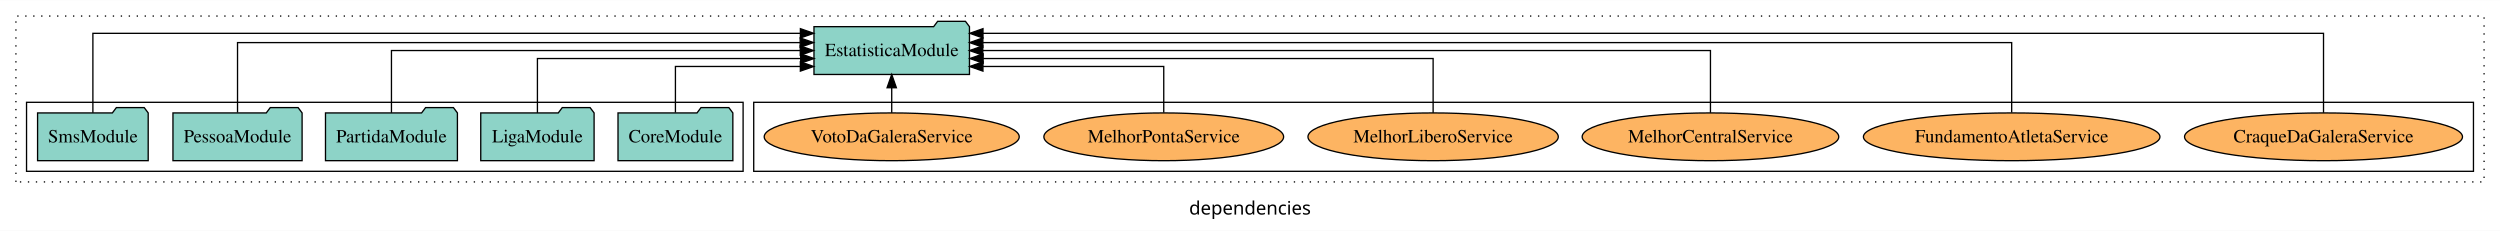
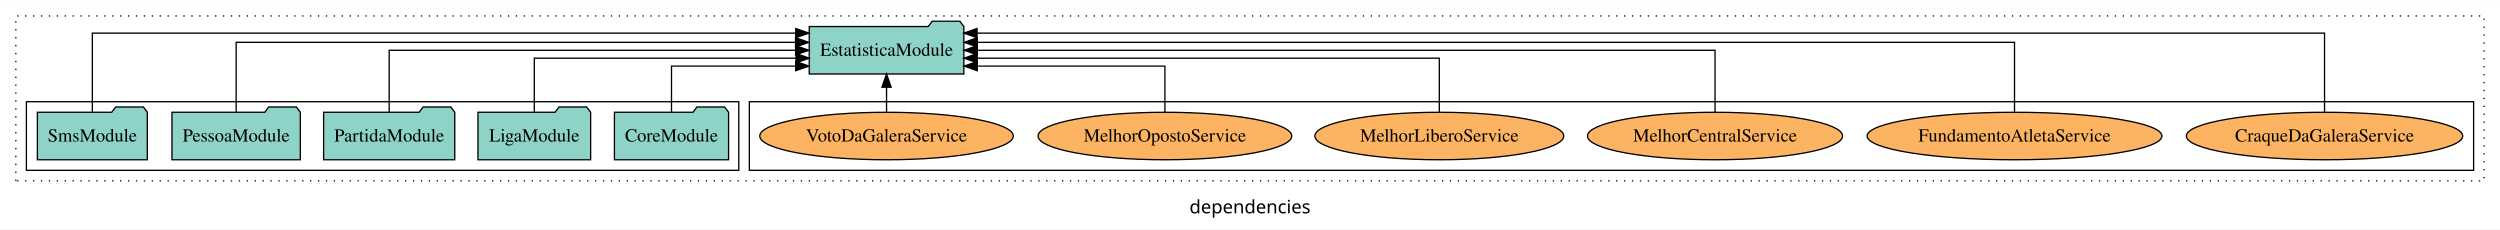
- <svg xmlns="http://www.w3.org/2000/svg" width="1884pt" height="174pt" viewBox="0.00 0.00 1884.00 173.80">
+ <svg xmlns="http://www.w3.org/2000/svg" width="1895pt" height="174pt" viewBox="0.00 0.00 1895.00 173.80">
  <g id="graph0" class="graph" transform="scale(1 1) rotate(0) translate(4 169.8)">
-     <polygon fill="white" stroke="transparent" points="-4,4 -4,-169.8 1880,-169.8 1880,4 -4,4" />
-     <text text-anchor="middle" x="938" y="-8.2" font-family="sans-serif" font-size="14.00">dependencies</text>
+     <polygon fill="white" stroke="transparent" points="-4,4 -4,-169.8 1891,-169.8 1891,4 -4,4" />
+     <text text-anchor="middle" x="943.5" y="-8.2" font-family="sans-serif" font-size="14.00">dependencies</text>
    <g id="clust1" class="cluster">
-       <polygon fill="none" stroke="black" stroke-dasharray="1,5" points="8,-32.8 8,-157.8 1868,-157.8 1868,-32.8 8,-32.8" />
+       <polygon fill="none" stroke="black" stroke-dasharray="1,5" points="8,-32.8 8,-157.8 1879,-157.8 1879,-32.8 8,-32.8" />
    </g>
    <g id="clust6" class="cluster">
-       <polygon fill="none" stroke="black" points="564,-40.8 564,-92.8 1860,-92.8 1860,-40.8 564,-40.8" />
+       <polygon fill="none" stroke="black" points="564,-40.8 564,-92.8 1871,-92.8 1871,-40.8 564,-40.8" />
    </g>
    <g id="clust3" class="cluster">
      <polygon fill="none" stroke="black" points="16,-40.8 16,-92.8 556,-92.8 556,-40.8 16,-40.8" />
    </g>
    <g id="node1" class="node">
      <polygon fill="#8dd3c7" stroke="black" points="548.27,-84.8 545.27,-88.8 524.27,-88.8 521.27,-84.8 461.73,-84.8 461.73,-48.8 548.27,-48.8 548.27,-84.8" />
      <text text-anchor="middle" x="505" y="-62.6" font-family="Times,serif" font-size="14.00">CoreModule</text>
    </g>
    <g id="node6" class="node">
      <polygon fill="#8dd3c7" stroke="black" points="726.59,-149.8 723.59,-153.8 702.59,-153.8 699.59,-149.8 609.41,-149.8 609.41,-113.8 726.59,-113.8 726.59,-149.8" />
      <text text-anchor="middle" x="668" y="-127.6" font-family="Times,serif" font-size="14.00">EstatisticaModule</text>
    </g>
    <g id="edge1" class="edge">
      <path fill="none" stroke="black" d="M505,-85.04C505,-100.37 505,-119.8 505,-119.8 505,-119.8 599.15,-119.8 599.15,-119.8" />
      <polygon fill="black" stroke="black" points="599.15,-123.3 609.15,-119.8 599.15,-116.3 599.15,-123.3" />
    </g>
    <g id="node2" class="node">
      <polygon fill="#8dd3c7" stroke="black" points="443.71,-84.8 440.71,-88.8 419.71,-88.8 416.71,-84.8 358.29,-84.8 358.29,-48.8 443.71,-48.8 443.71,-84.8" />
      <text text-anchor="middle" x="401" y="-62.6" font-family="Times,serif" font-size="14.00">LigaModule</text>
    </g>
    <g id="edge2" class="edge">
      <path fill="none" stroke="black" d="M401,-84.82C401,-102.17 401,-125.8 401,-125.8 401,-125.8 599.41,-125.8 599.41,-125.8" />
      <polygon fill="black" stroke="black" points="599.41,-129.3 609.41,-125.8 599.41,-122.3 599.41,-129.3" />
    </g>
    <g id="node3" class="node">
      <polygon fill="#8dd3c7" stroke="black" points="340.71,-84.8 337.71,-88.8 316.71,-88.8 313.71,-84.8 241.29,-84.8 241.29,-48.8 340.71,-48.8 340.71,-84.8" />
      <text text-anchor="middle" x="291" y="-62.6" font-family="Times,serif" font-size="14.00">PartidaModule</text>
    </g>
    <g id="edge3" class="edge">
      <path fill="none" stroke="black" d="M291,-84.91C291,-104.14 291,-131.8 291,-131.8 291,-131.8 599.09,-131.8 599.09,-131.8" />
      <polygon fill="black" stroke="black" points="599.09,-135.3 609.09,-131.8 599.09,-128.3 599.09,-135.3" />
    </g>
    <g id="node4" class="node">
      <polygon fill="#8dd3c7" stroke="black" points="223.66,-84.8 220.66,-88.8 199.66,-88.8 196.66,-84.8 126.34,-84.8 126.34,-48.8 223.66,-48.8 223.66,-84.8" />
      <text text-anchor="middle" x="175" y="-62.6" font-family="Times,serif" font-size="14.00">PessoaModule</text>
    </g>
    <g id="edge4" class="edge">
      <path fill="none" stroke="black" d="M175,-85.08C175,-106.12 175,-137.8 175,-137.8 175,-137.8 599.02,-137.8 599.02,-137.8" />
      <polygon fill="black" stroke="black" points="599.02,-141.3 609.02,-137.8 599.02,-134.3 599.02,-141.3" />
    </g>
    <g id="node5" class="node">
      <polygon fill="#8dd3c7" stroke="black" points="107.68,-84.8 104.68,-88.8 83.68,-88.8 80.68,-84.8 24.32,-84.8 24.32,-48.8 107.68,-48.8 107.68,-84.8" />
      <text text-anchor="middle" x="66" y="-62.6" font-family="Times,serif" font-size="14.00">SmsModule</text>
    </g>
    <g id="edge5" class="edge">
      <path fill="none" stroke="black" d="M66,-84.89C66,-107.93 66,-144.8 66,-144.8 66,-144.8 599.18,-144.8 599.18,-144.8" />
      <polygon fill="black" stroke="black" points="599.18,-148.3 609.18,-144.8 599.18,-141.3 599.18,-148.3" />
    </g>
    <g id="node7" class="node">
-       <ellipse fill="#fdb462" stroke="black" cx="1747" cy="-66.8" rx="104.74" ry="18" />
-       <text text-anchor="middle" x="1747" y="-62.6" font-family="Times,serif" font-size="14.00">CraqueDaGaleraService</text>
+       <ellipse fill="#fdb462" stroke="black" cx="1758" cy="-66.8" rx="104.74" ry="18" />
+       <text text-anchor="middle" x="1758" y="-62.6" font-family="Times,serif" font-size="14.00">CraqueDaGaleraService</text>
    </g>
    <g id="edge6" class="edge">
-       <path fill="none" stroke="black" d="M1747,-84.89C1747,-107.93 1747,-144.8 1747,-144.8 1747,-144.8 736.78,-144.8 736.78,-144.8" />
-       <polygon fill="black" stroke="black" points="736.78,-141.3 726.78,-144.8 736.78,-148.3 736.78,-141.3" />
+       <path fill="none" stroke="black" d="M1758,-84.89C1758,-107.93 1758,-144.8 1758,-144.8 1758,-144.8 736.6,-144.8 736.6,-144.8" />
+       <polygon fill="black" stroke="black" points="736.6,-141.3 726.6,-144.8 736.6,-148.3 736.6,-141.3" />
    </g>
    <g id="node8" class="node">
-       <ellipse fill="#fdb462" stroke="black" cx="1512" cy="-66.8" rx="111.74" ry="18" />
-       <text text-anchor="middle" x="1512" y="-62.6" font-family="Times,serif" font-size="14.00">FundamentoAtletaService</text>
+       <ellipse fill="#fdb462" stroke="black" cx="1523" cy="-66.8" rx="111.74" ry="18" />
+       <text text-anchor="middle" x="1523" y="-62.6" font-family="Times,serif" font-size="14.00">FundamentoAtletaService</text>
    </g>
    <g id="edge7" class="edge">
-       <path fill="none" stroke="black" d="M1512,-85.08C1512,-106.12 1512,-137.8 1512,-137.8 1512,-137.8 736.68,-137.8 736.68,-137.8" />
-       <polygon fill="black" stroke="black" points="736.68,-134.3 726.68,-137.8 736.68,-141.3 736.68,-134.3" />
+       <path fill="none" stroke="black" d="M1523,-85.08C1523,-106.12 1523,-137.8 1523,-137.8 1523,-137.8 736.77,-137.8 736.77,-137.8" />
+       <polygon fill="black" stroke="black" points="736.77,-134.3 726.77,-137.8 736.77,-141.3 736.77,-134.3" />
    </g>
    <g id="node9" class="node">
-       <ellipse fill="#fdb462" stroke="black" cx="1285" cy="-66.8" rx="96.69" ry="18" />
-       <text text-anchor="middle" x="1285" y="-62.6" font-family="Times,serif" font-size="14.00">MelhorCentralService</text>
+       <ellipse fill="#fdb462" stroke="black" cx="1296" cy="-66.8" rx="96.69" ry="18" />
+       <text text-anchor="middle" x="1296" y="-62.6" font-family="Times,serif" font-size="14.00">MelhorCentralService</text>
    </g>
    <g id="edge8" class="edge">
-       <path fill="none" stroke="black" d="M1285,-84.91C1285,-104.14 1285,-131.8 1285,-131.8 1285,-131.8 736.6,-131.8 736.6,-131.8" />
-       <polygon fill="black" stroke="black" points="736.6,-128.3 726.6,-131.8 736.6,-135.3 736.6,-128.3" />
+       <path fill="none" stroke="black" d="M1296,-84.91C1296,-104.14 1296,-131.8 1296,-131.8 1296,-131.8 736.8,-131.8 736.8,-131.8" />
+       <polygon fill="black" stroke="black" points="736.8,-128.3 726.8,-131.8 736.8,-135.3 736.8,-128.3" />
    </g>
    <g id="node10" class="node">
-       <ellipse fill="#fdb462" stroke="black" cx="1076" cy="-66.8" rx="94.33" ry="18" />
-       <text text-anchor="middle" x="1076" y="-62.6" font-family="Times,serif" font-size="14.00">MelhorLiberoService</text>
+       <ellipse fill="#fdb462" stroke="black" cx="1087" cy="-66.8" rx="94.33" ry="18" />
+       <text text-anchor="middle" x="1087" y="-62.6" font-family="Times,serif" font-size="14.00">MelhorLiberoService</text>
    </g>
    <g id="edge9" class="edge">
-       <path fill="none" stroke="black" d="M1076,-84.82C1076,-102.17 1076,-125.8 1076,-125.8 1076,-125.8 736.89,-125.8 736.89,-125.8" />
-       <polygon fill="black" stroke="black" points="736.89,-122.3 726.89,-125.8 736.89,-129.3 736.89,-122.3" />
+       <path fill="none" stroke="black" d="M1087,-84.82C1087,-102.17 1087,-125.8 1087,-125.8 1087,-125.8 736.7,-125.8 736.7,-125.8" />
+       <polygon fill="black" stroke="black" points="736.7,-122.3 726.7,-125.8 736.7,-129.3 736.7,-122.3" />
    </g>
    <g id="node11" class="node">
-       <ellipse fill="#fdb462" stroke="black" cx="873" cy="-66.8" rx="90.34" ry="18" />
-       <text text-anchor="middle" x="873" y="-62.6" font-family="Times,serif" font-size="14.00">MelhorPontaService</text>
+       <ellipse fill="#fdb462" stroke="black" cx="879" cy="-66.8" rx="96.14" ry="18" />
+       <text text-anchor="middle" x="879" y="-62.6" font-family="Times,serif" font-size="14.00">MelhorOpostoService</text>
    </g>
    <g id="edge10" class="edge">
-       <path fill="none" stroke="black" d="M873,-85.04C873,-100.37 873,-119.8 873,-119.8 873,-119.8 736.74,-119.8 736.74,-119.8" />
-       <polygon fill="black" stroke="black" points="736.74,-116.3 726.74,-119.8 736.74,-123.3 736.74,-116.3" />
+       <path fill="none" stroke="black" d="M879,-85.04C879,-100.37 879,-119.8 879,-119.8 879,-119.8 736.78,-119.8 736.78,-119.8" />
+       <polygon fill="black" stroke="black" points="736.78,-116.3 726.78,-119.8 736.78,-123.3 736.78,-116.3" />
    </g>
    <g id="node12" class="node">
      <ellipse fill="#fdb462" stroke="black" cx="668" cy="-66.8" rx="96.1" ry="18" />
      <text text-anchor="middle" x="668" y="-62.6" font-family="Times,serif" font-size="14.00">VotoDaGaleraService</text>
    </g>
    <g id="edge11" class="edge">
      <path fill="none" stroke="black" d="M668,-84.91C668,-84.91 668,-103.79 668,-103.79" />
      <polygon fill="black" stroke="black" points="664.5,-103.79 668,-113.79 671.5,-103.79 664.5,-103.79" />
    </g>
  </g>
</svg>
